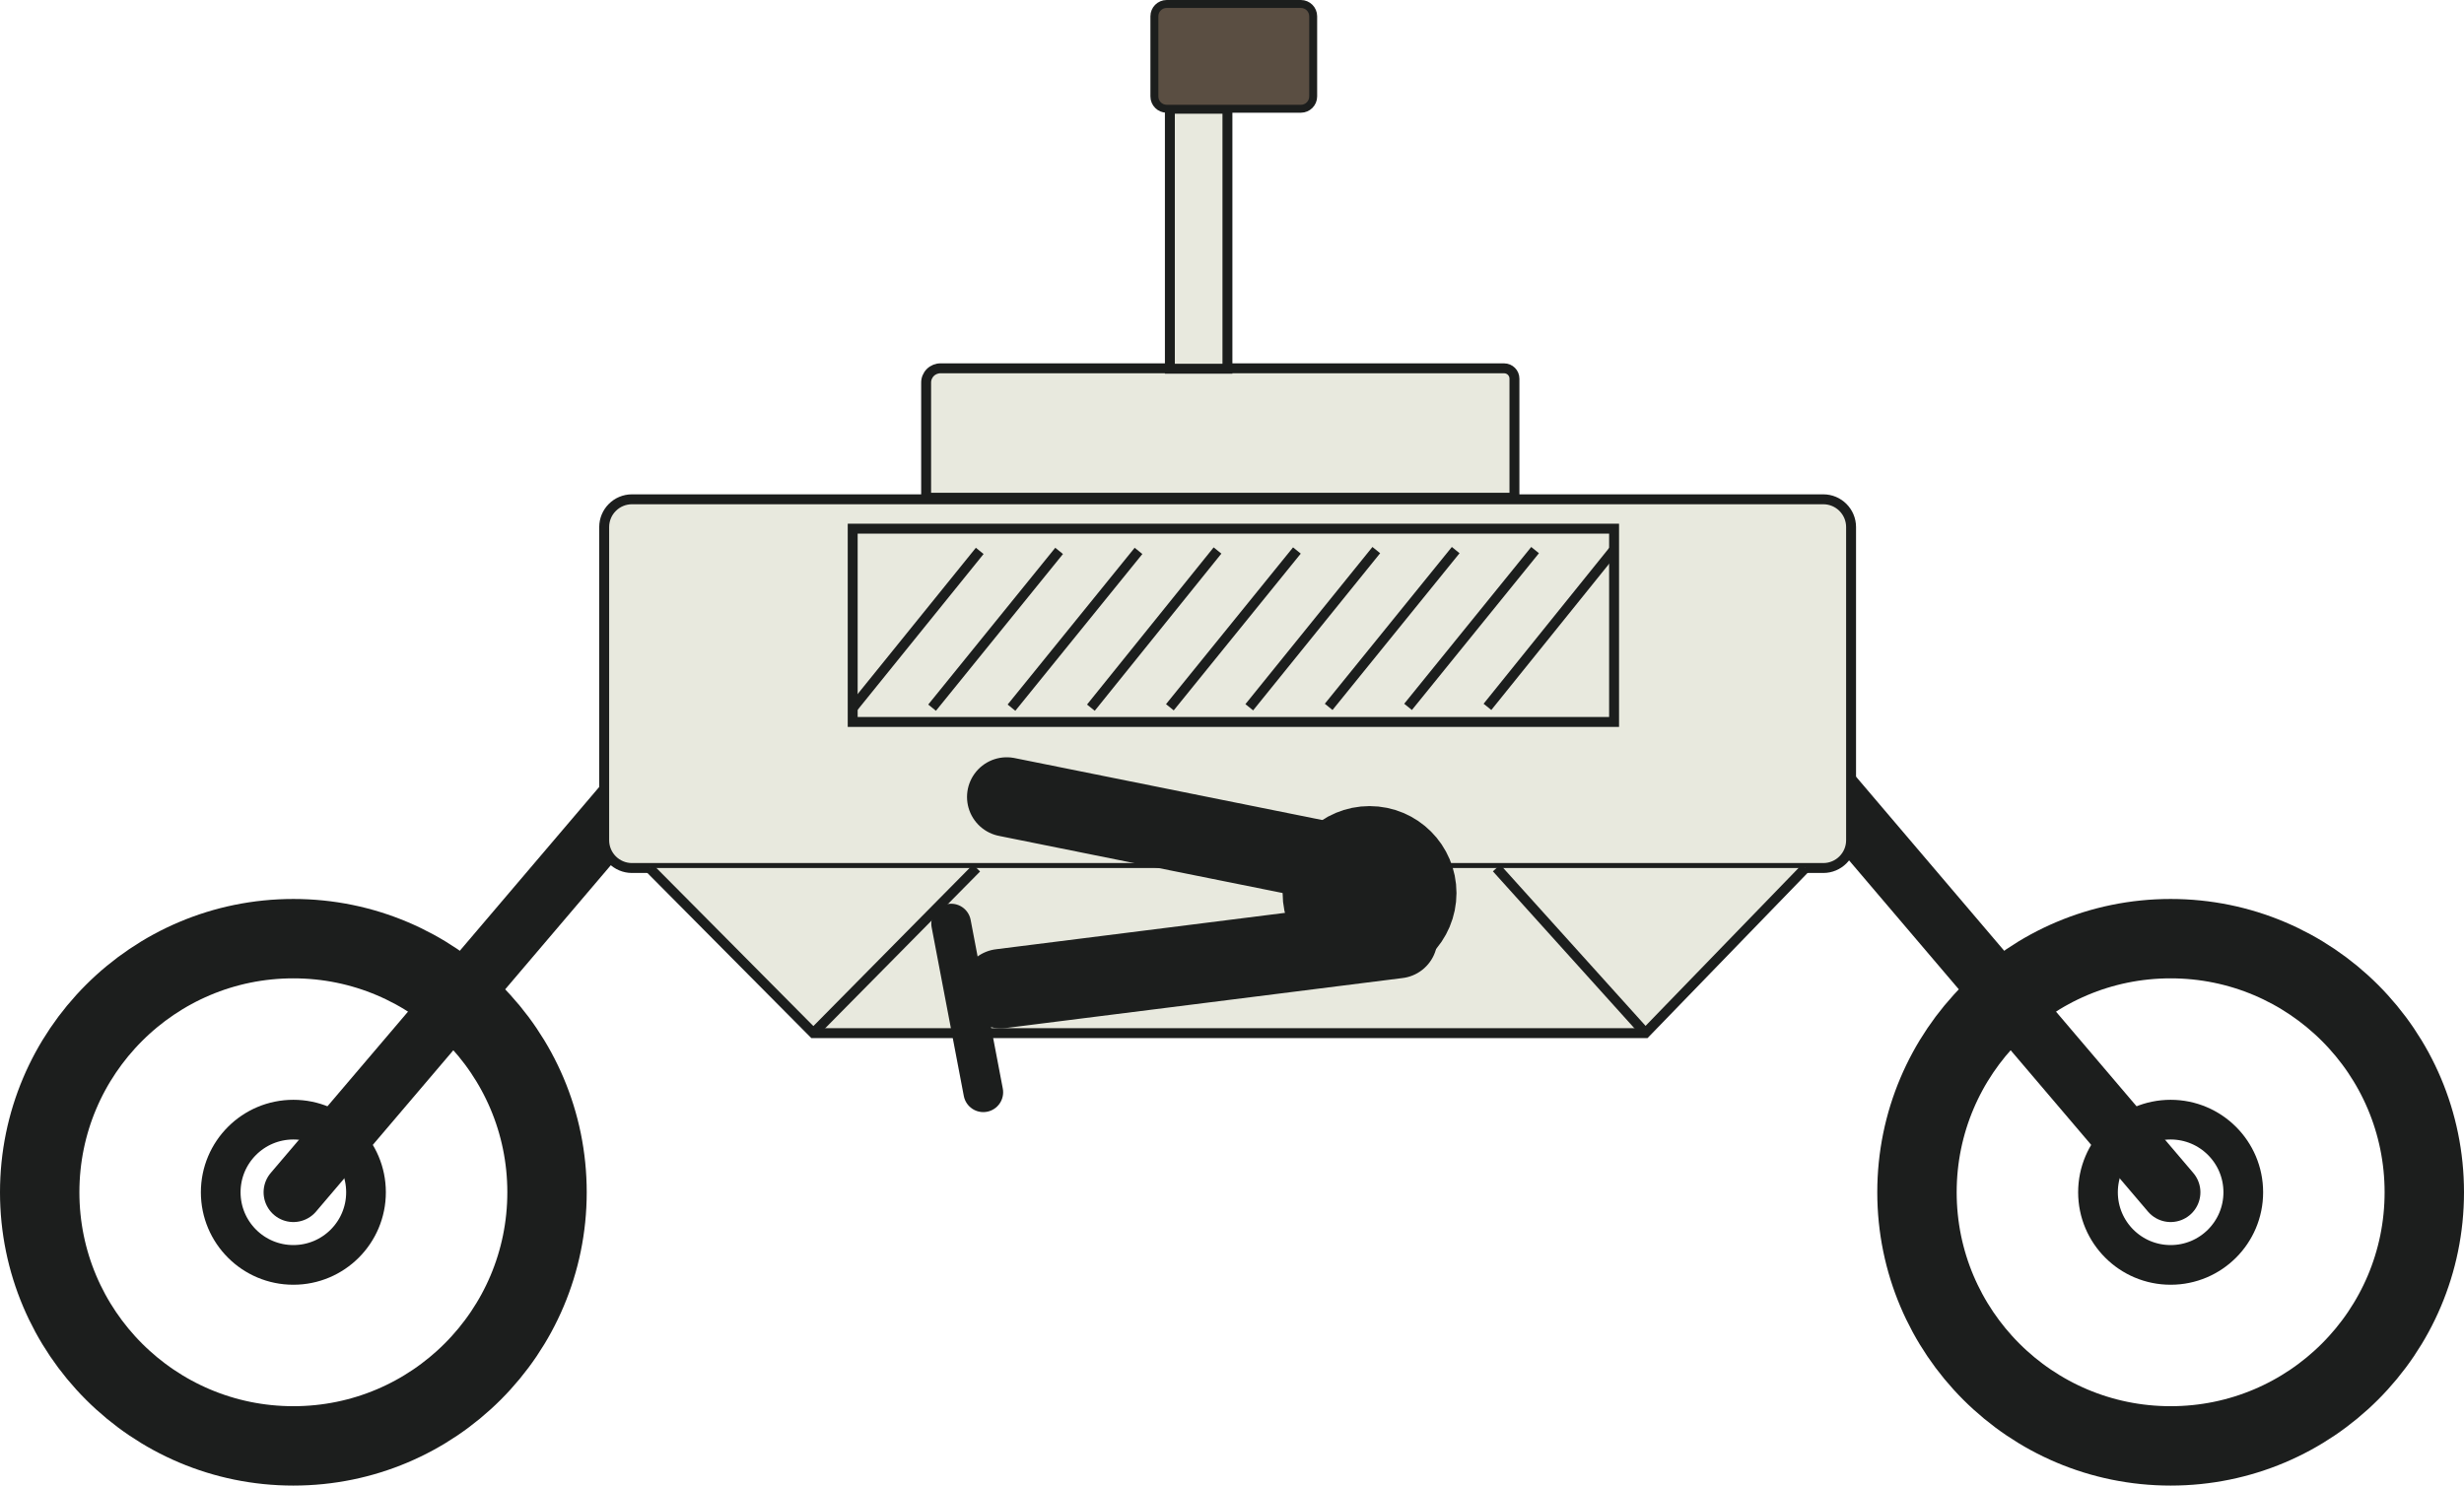
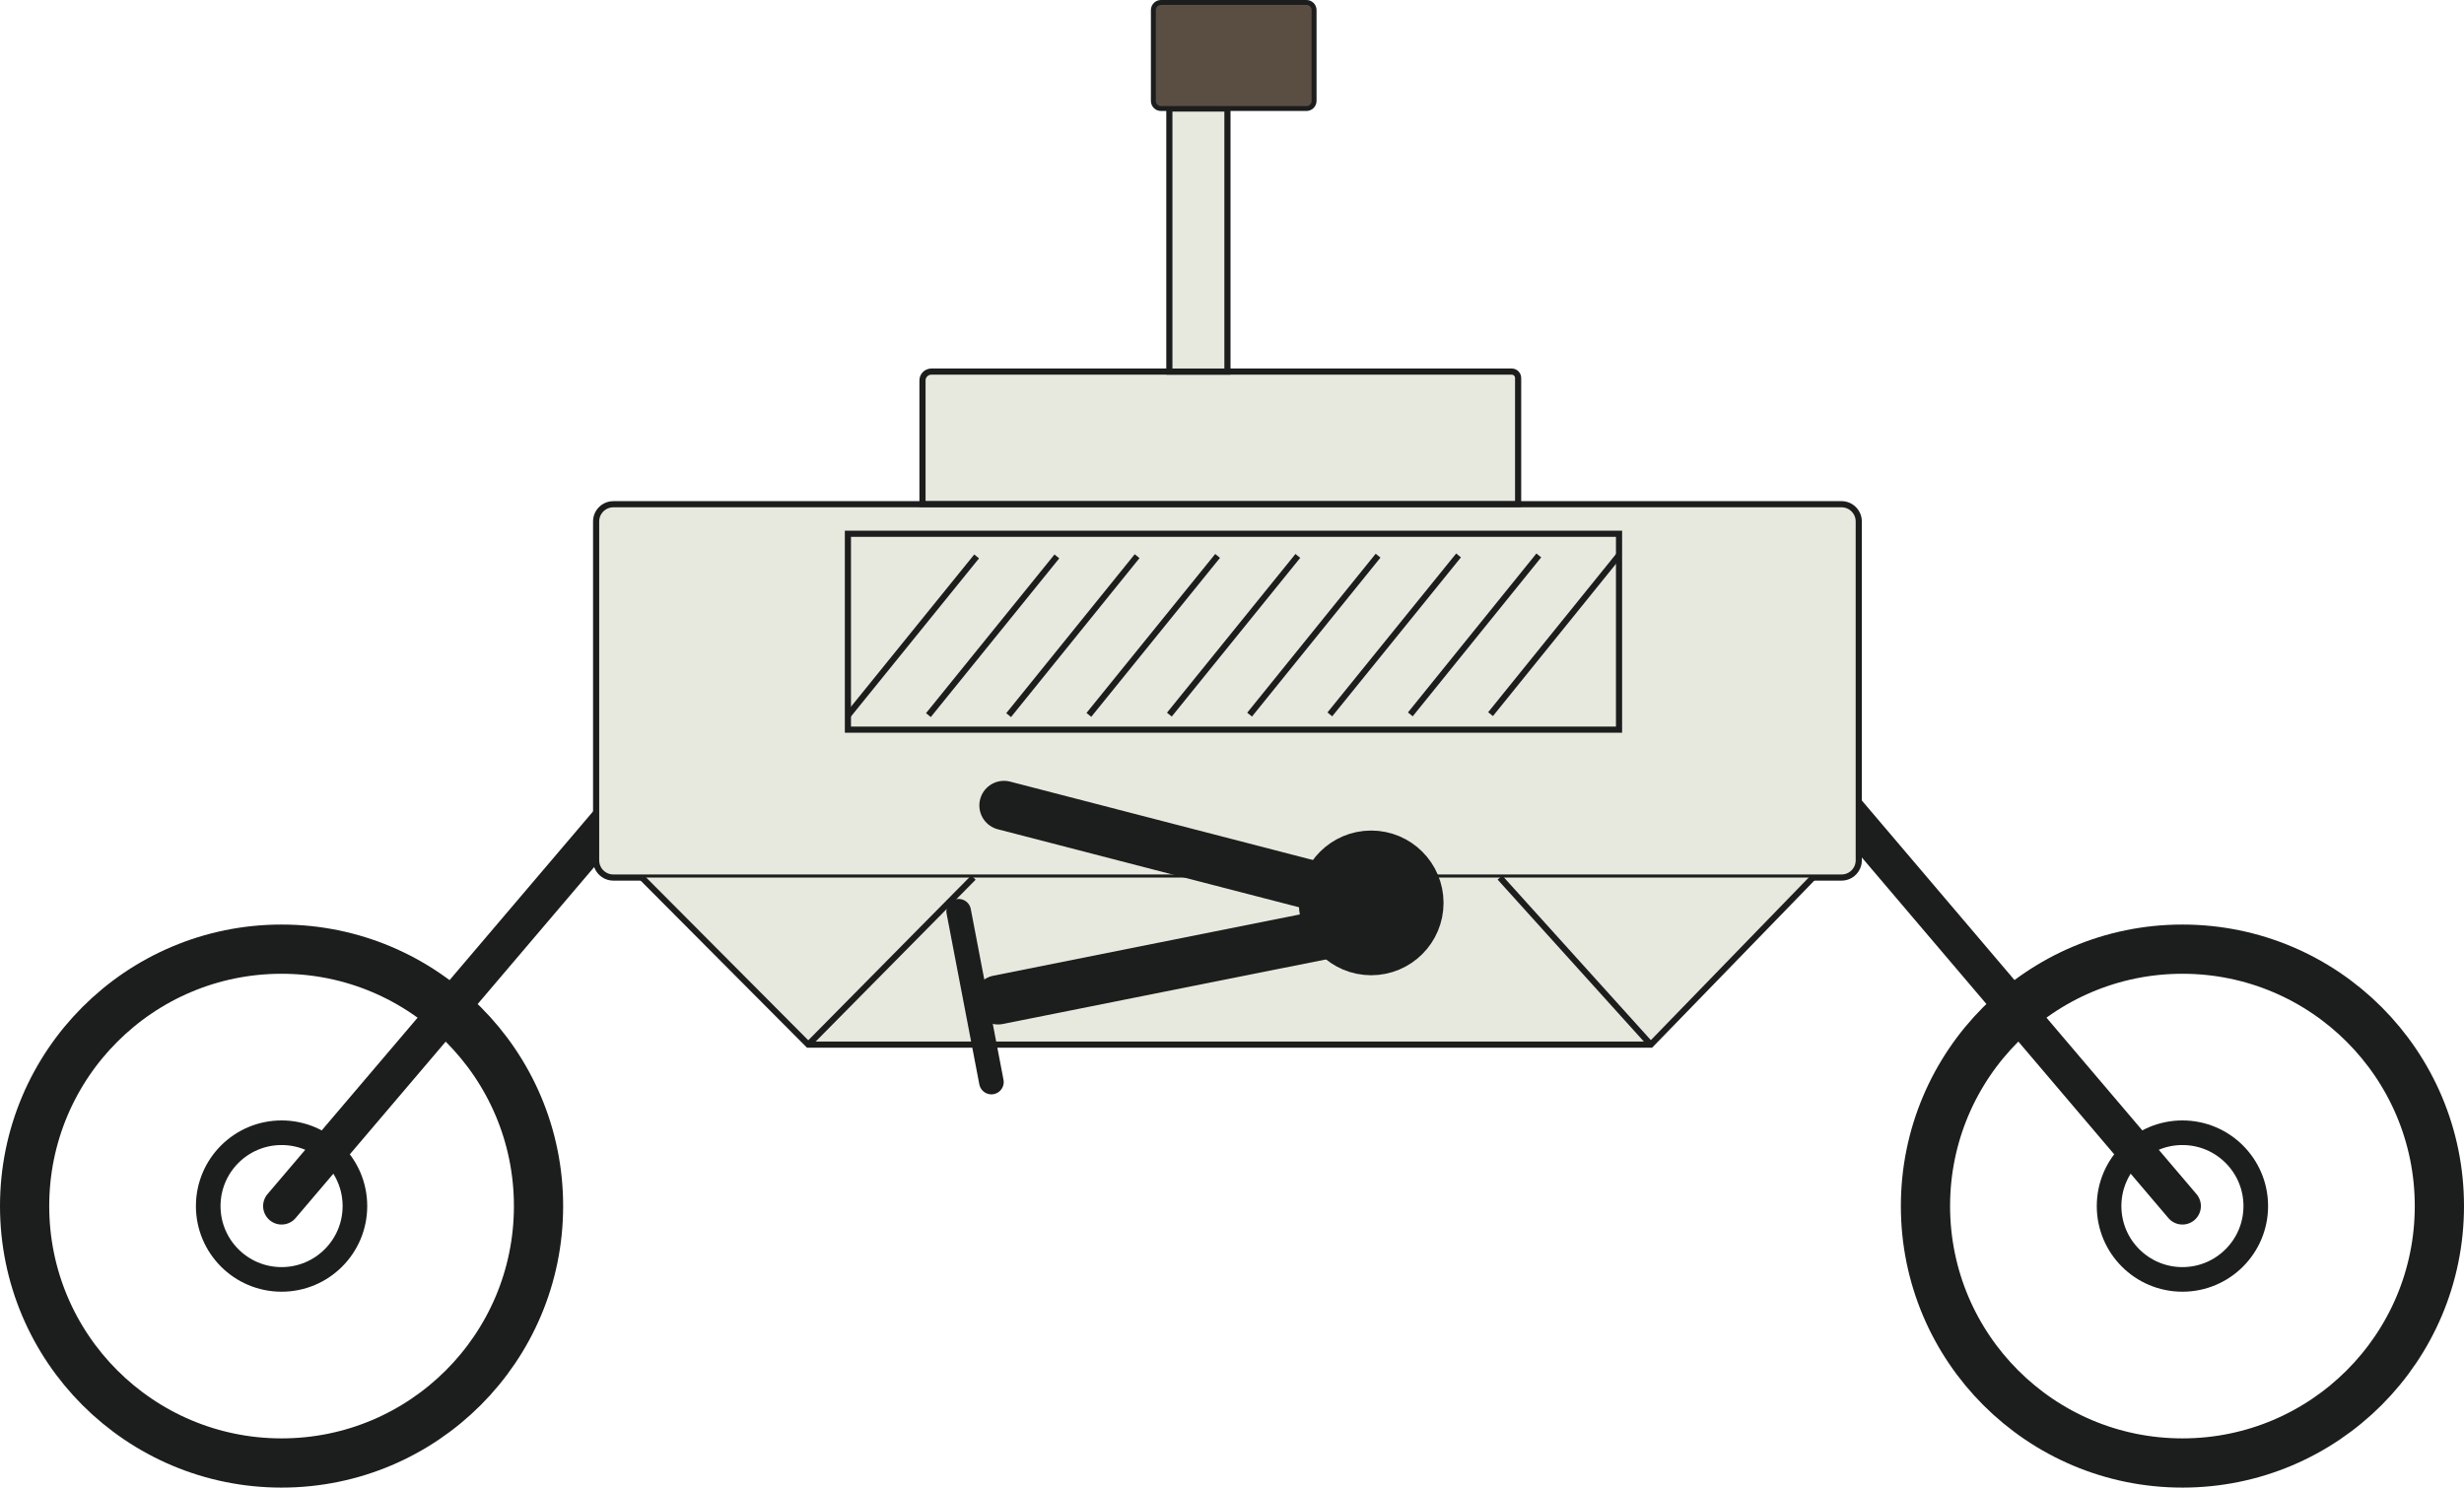
- <svg xmlns="http://www.w3.org/2000/svg" viewBox="0 0 62.07 37.44">
+ <svg xmlns="http://www.w3.org/2000/svg" viewBox="0 0 100.11 60.45">
  <defs>
    <style>.cls-1,.cls-2,.cls-3,.cls-5,.cls-6,.cls-7{fill:none;}.cls-1,.cls-2,.cls-3,.cls-4,.cls-5,.cls-6,.cls-7,.cls-8{stroke:#1c1e1d;stroke-miterlimit:10;}.cls-1,.cls-5{stroke-width:2px;}.cls-3,.cls-5,.cls-6{stroke-linecap:round;}.cls-3{stroke-width:1.5px;}.cls-4{fill:#e8e9de;}.cls-4,.cls-7{stroke-width:0.25px;}.cls-8{fill:#5a4e42;stroke-width:0.2px;}</style>
  </defs>
  <g id="Layer_2" data-name="Layer 2">
    <g id="Rover">
-       <circle class="cls-1" cx="7.39" cy="30.04" r="6.39" />
-       <circle class="cls-2" cx="7.39" cy="30.04" r="1.83" />
-       <line class="cls-3" x1="7.39" y1="30.04" x2="18.92" y2="16.49" />
-       <circle class="cls-1" cx="54.68" cy="30.04" r="6.39" />
-       <circle class="cls-2" cx="54.68" cy="30.04" r="1.83" />
-       <line class="cls-3" x1="54.68" y1="30.04" x2="43.15" y2="16.49" />
-       <rect class="cls-4" x="15.22" y="12.58" width="31.41" height="9.29" rx="0.7" ry="0.7" />
-       <polyline class="cls-4" points="16.36 21.87 20.49 26.03 41.45 26.03 45.48 21.87" />
-       <line class="cls-4" x1="24.6" y1="21.87" x2="20.49" y2="26.03" />
-       <line class="cls-4" x1="37.7" y1="21.87" x2="41.45" y2="26.03" />
-       <line class="cls-5" x1="25.21" y1="24.91" x2="35.21" y2="23.65" />
-       <circle class="cls-5" cx="34.5" cy="22.5" r="1.19" />
-       <line class="cls-5" x1="25.36" y1="20.08" x2="35.24" y2="22.07" />
-       <line class="cls-6" x1="23.96" y1="23.27" x2="24.77" y2="27.52" />
-       <rect class="cls-7" x="21.48" y="13.32" width="19.18" height="4.87" />
-       <line class="cls-7" x1="21.48" y1="17.84" x2="24.68" y2="13.88" />
-       <line class="cls-7" x1="23.48" y1="17.83" x2="26.68" y2="13.88" />
-       <line class="cls-7" x1="25.48" y1="17.83" x2="28.68" y2="13.88" />
-       <line class="cls-7" x1="27.48" y1="17.83" x2="30.67" y2="13.87" />
-       <line class="cls-7" x1="29.47" y1="17.82" x2="32.67" y2="13.87" />
-       <line class="cls-7" x1="31.47" y1="17.82" x2="34.67" y2="13.86" />
-       <line class="cls-7" x1="33.47" y1="17.81" x2="36.67" y2="13.86" />
-       <line class="cls-7" x1="35.47" y1="17.81" x2="38.67" y2="13.86" />
-       <line class="cls-7" x1="37.47" y1="17.81" x2="40.66" y2="13.85" />
-       <path class="cls-4" d="M23.7,9.28H37.89a.26.26,0,0,1,.26.26v3a0,0,0,0,1,0,0H23.33a0,0,0,0,1,0,0V9.65A.36.36,0,0,1,23.7,9.28Z" />
-       <rect class="cls-4" x="29.47" y="2.74" width="1.45" height="6.55" />
-       <rect class="cls-8" x="29.08" y="0.1" width="4" height="2.64" rx="0.31" ry="0.31" />
+       <circle class="cls-1" cx="11.44" cy="49.01" r="10.44" />
+       <circle class="cls-2" cx="11.44" cy="49.01" r="2.98" />
+       <line class="cls-3" x1="11.44" y1="49.01" x2="30.27" y2="26.87" />
+       <circle class="cls-1" cx="88.67" cy="49.01" r="10.44" />
+       <circle class="cls-2" cx="88.67" cy="49.01" r="2.98" />
+       <line class="cls-3" x1="88.67" y1="49.01" x2="69.85" y2="26.87" />
+       <rect class="cls-4" x="24.22" y="20.49" width="51.3" height="15.17" rx="0.7" ry="0.7" />
+       <polyline class="cls-4" points="26.08 35.66 32.84 42.45 67.07 42.45 73.66 35.66" />
+       <line class="cls-4" x1="39.55" y1="35.66" x2="32.84" y2="42.45" />
+       <line class="cls-4" x1="60.94" y1="35.66" x2="67.07" y2="42.45" />
+       <line class="cls-5" x1="40.55" y1="40.63" x2="55.71" y2="37.6" />
+       <circle class="cls-5" cx="55.71" cy="36.69" r="1.94" />
+       <line class="cls-5" x1="40.79" y1="32.73" x2="56.08" y2="36.69" />
+       <line class="cls-6" x1="38.95" y1="37.03" x2="40.28" y2="43.97" />
+       <rect class="cls-7" x="34.45" y="21.69" width="31.33" height="7.96" />
+       <line class="cls-7" x1="34.45" y1="29.07" x2="39.68" y2="22.61" />
+       <line class="cls-7" x1="37.72" y1="29.06" x2="42.94" y2="22.61" />
+       <line class="cls-7" x1="40.98" y1="29.06" x2="46.2" y2="22.6" />
+       <line class="cls-7" x1="44.24" y1="29.05" x2="49.47" y2="22.59" />
+       <line class="cls-7" x1="47.51" y1="29.04" x2="52.73" y2="22.59" />
+       <line class="cls-7" x1="50.77" y1="29.04" x2="55.99" y2="22.58" />
+       <line class="cls-7" x1="54.03" y1="29.03" x2="59.26" y2="22.57" />
+       <line class="cls-7" x1="57.3" y1="29.03" x2="62.52" y2="22.57" />
+       <line class="cls-7" x1="60.56" y1="29.02" x2="65.78" y2="22.56" />
+       <path class="cls-4" d="M37.84,15.1H61.42a.26.26,0,0,1,.26.26v5.12a0,0,0,0,1,0,0H37.48a0,0,0,0,1,0,0v-5A.36.36,0,0,1,37.84,15.1Z" />
+       <rect class="cls-4" x="47.51" y="4.41" width="2.36" height="10.69" />
+       <rect class="cls-8" x="46.86" y="0.1" width="6.53" height="4.31" rx="0.31" ry="0.31" />
    </g>
  </g>
</svg>
